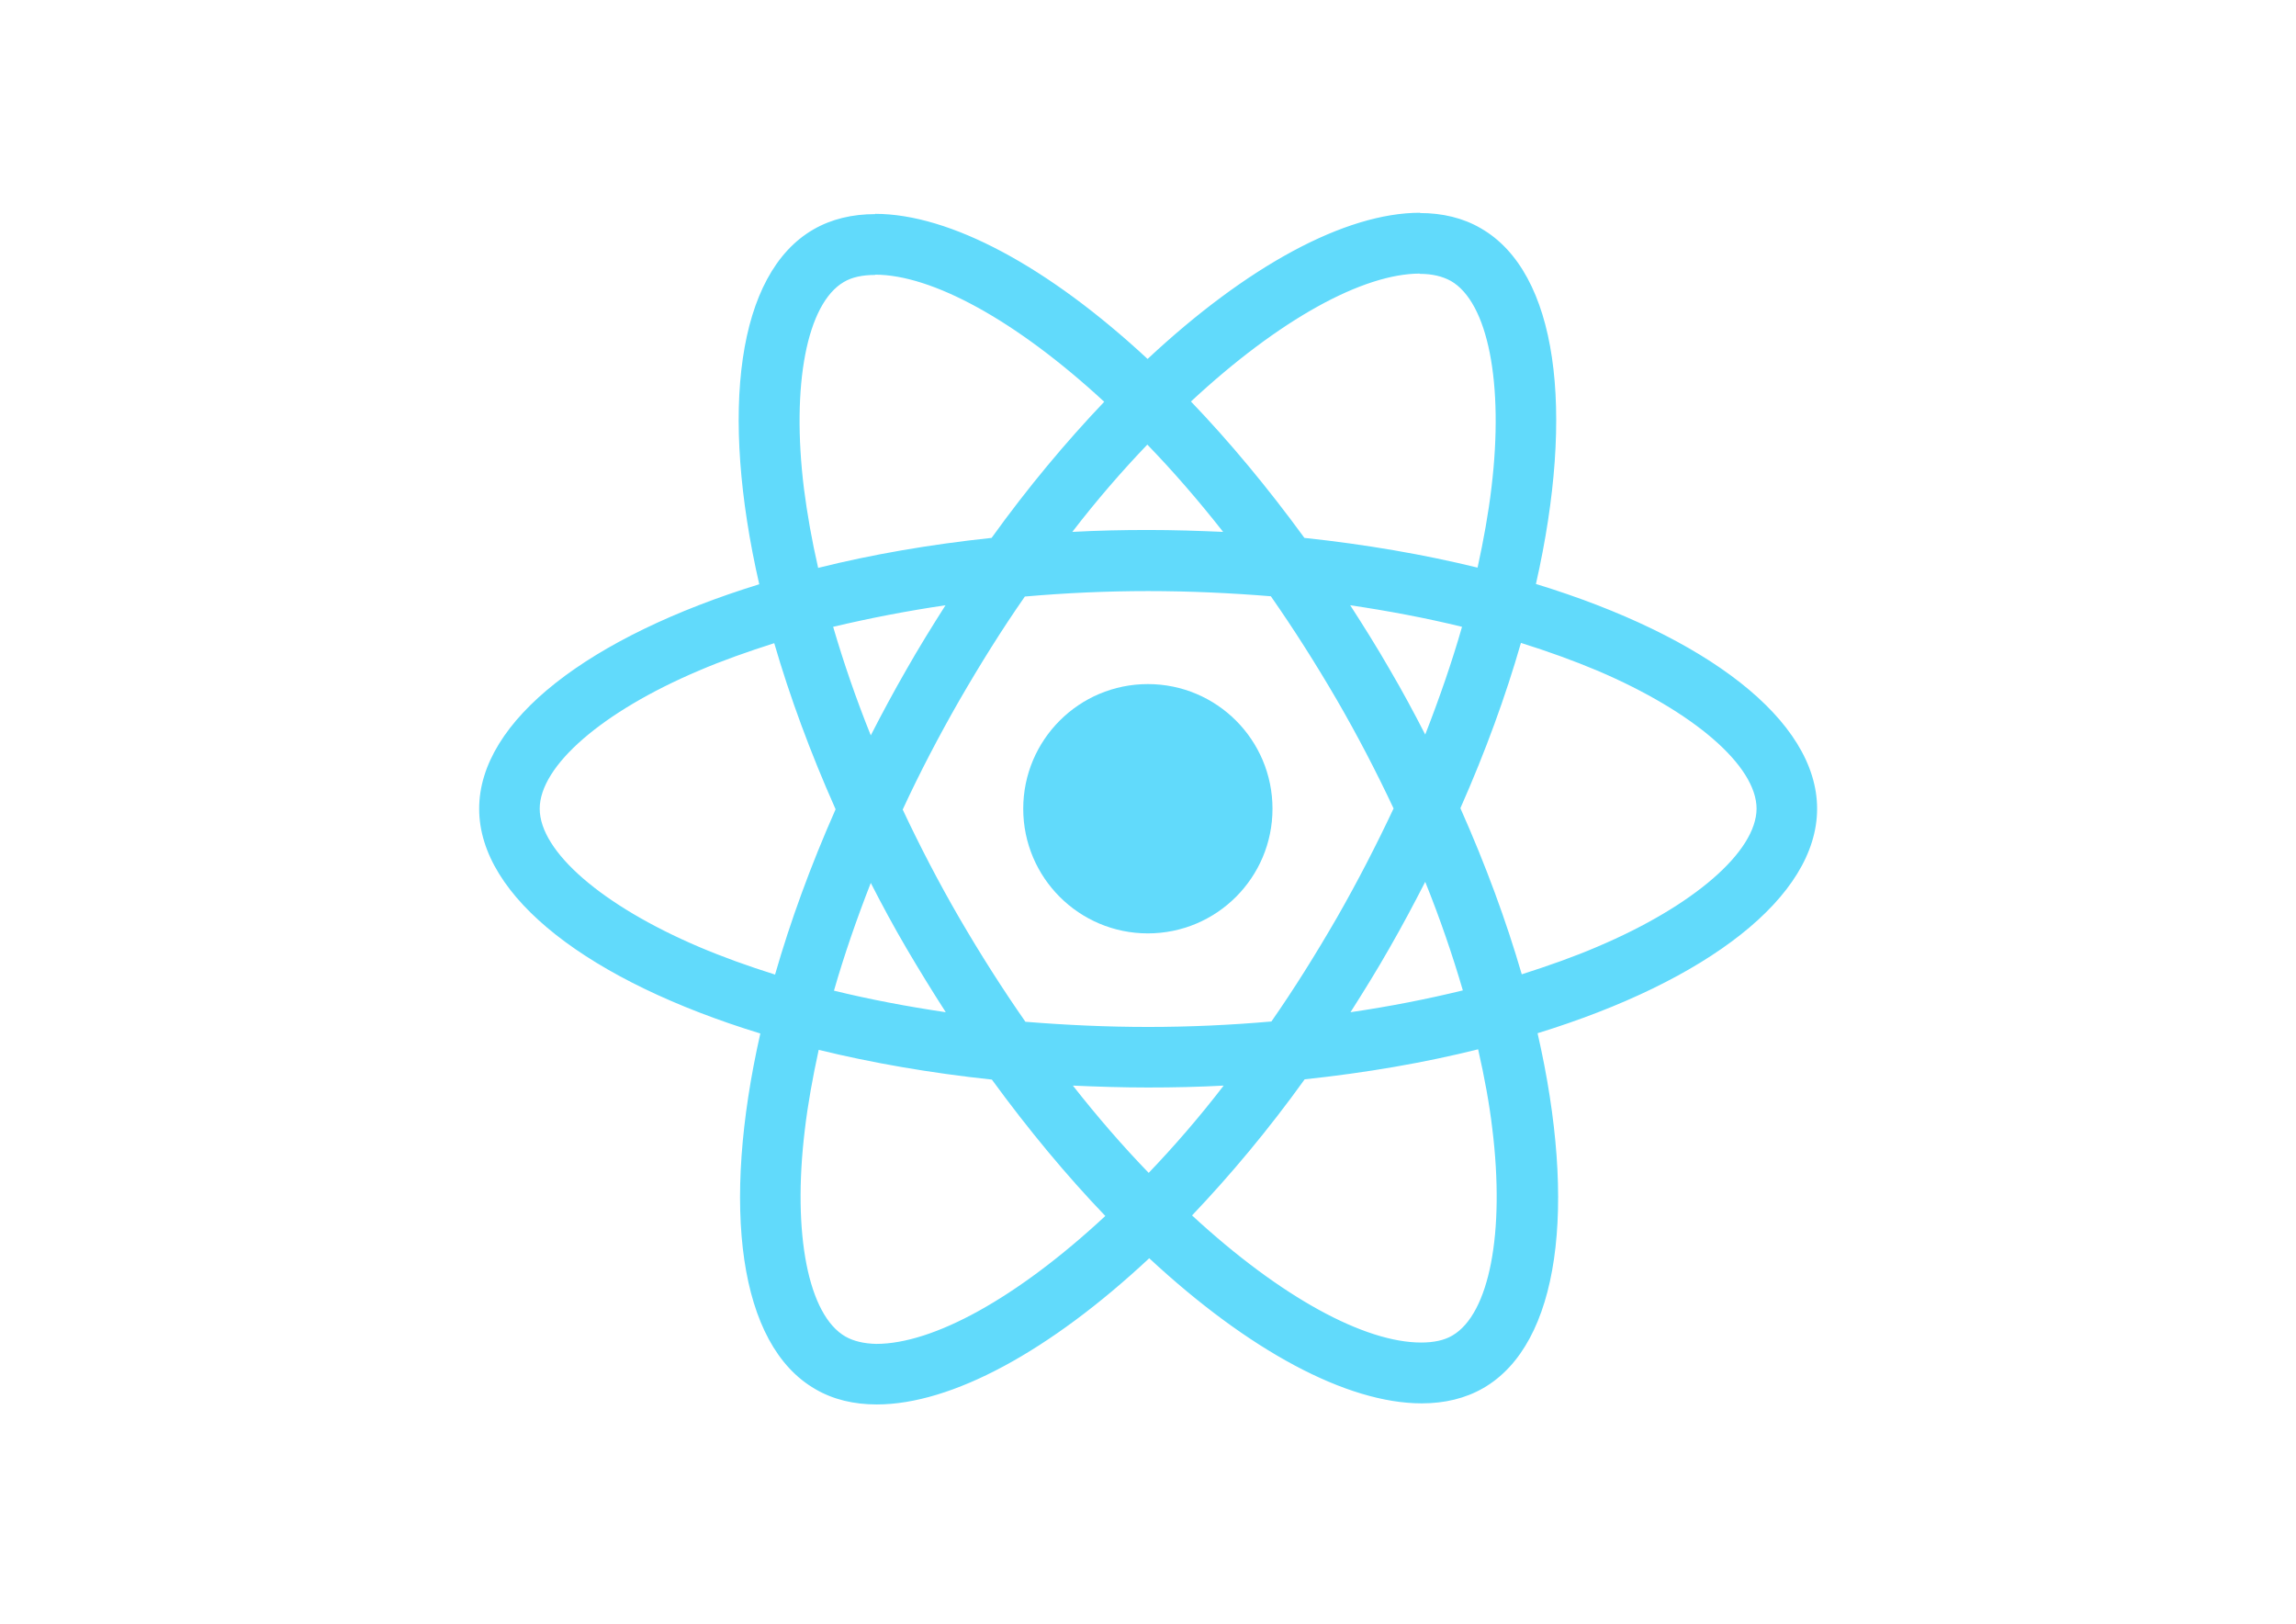
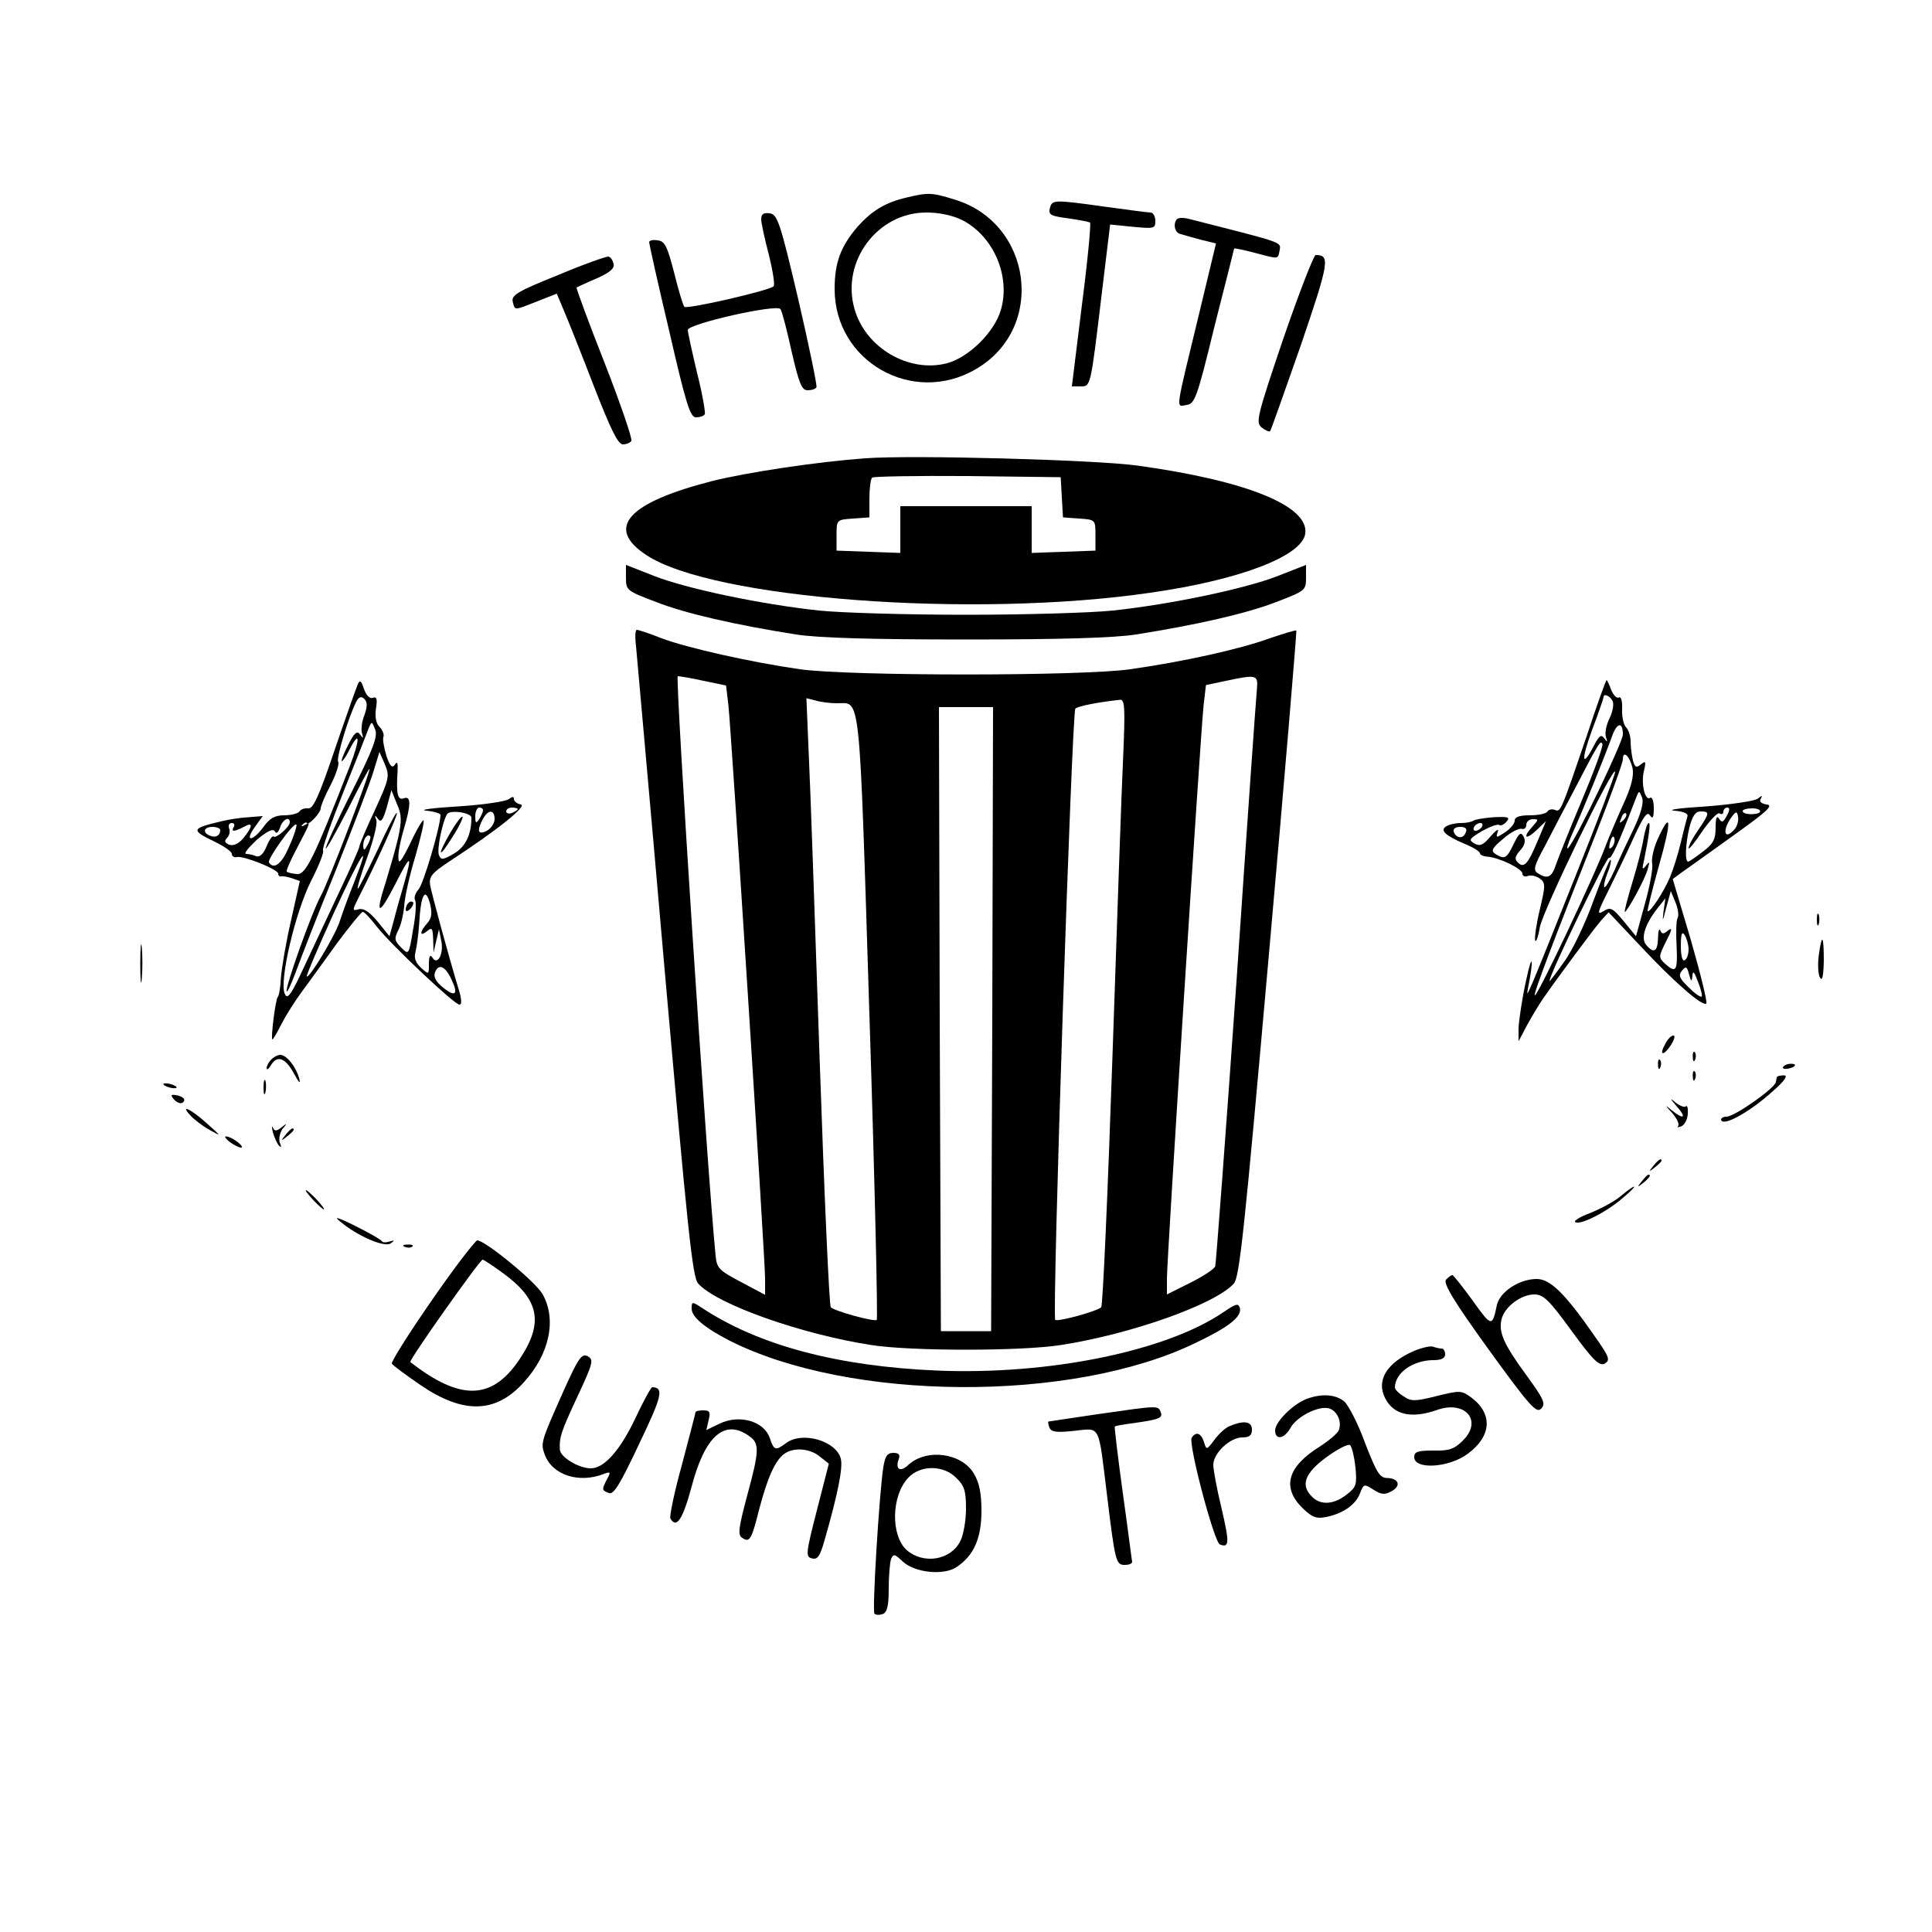
- <svg xmlns="http://www.w3.org/2000/svg" viewBox="0 0 841.9 595.3">
-   <g fill="#61DAFB">
-     <path d="M666.3 296.5c0-32.5-40.7-63.3-103.1-82.4 14.4-63.6 8-114.2-20.2-130.4-6.5-3.8-14.1-5.6-22.4-5.6v22.3c4.6 0 8.3.9 11.4 2.6 13.6 7.8 19.5 37.5 14.9 75.7-1.1 9.4-2.9 19.3-5.1 29.4-19.6-4.8-41-8.5-63.5-10.9-13.5-18.5-27.5-35.3-41.6-50 32.6-30.3 63.2-46.9 84-46.9V78c-27.5 0-63.5 19.6-99.9 53.6-36.4-33.8-72.4-53.2-99.9-53.2v22.3c20.7 0 51.4 16.5 84 46.6-14 14.7-28 31.4-41.3 49.9-22.6 2.4-44 6.1-63.6 11-2.3-10-4-19.7-5.2-29-4.7-38.2 1.1-67.9 14.6-75.8 3-1.8 6.9-2.6 11.5-2.6V78.5c-8.4 0-16 1.8-22.6 5.6-28.1 16.2-34.4 66.7-19.9 130.1-62.2 19.2-102.7 49.9-102.7 82.3 0 32.5 40.7 63.3 103.1 82.4-14.4 63.6-8 114.2 20.2 130.4 6.5 3.8 14.1 5.6 22.5 5.6 27.5 0 63.5-19.6 99.9-53.6 36.4 33.8 72.4 53.2 99.9 53.2 8.4 0 16-1.8 22.6-5.6 28.1-16.2 34.4-66.7 19.9-130.1 62-19.1 102.5-49.9 102.5-82.3zm-130.2-66.7c-3.7 12.9-8.3 26.2-13.5 39.5-4.1-8-8.4-16-13.1-24-4.6-8-9.5-15.8-14.4-23.4 14.2 2.1 27.9 4.7 41 7.9zm-45.8 106.5c-7.8 13.5-15.8 26.3-24.1 38.2-14.9 1.3-30 2-45.2 2-15.1 0-30.2-.7-45-1.9-8.3-11.9-16.4-24.6-24.2-38-7.6-13.1-14.5-26.4-20.8-39.8 6.2-13.4 13.2-26.8 20.7-39.9 7.8-13.5 15.8-26.3 24.1-38.2 14.9-1.3 30-2 45.2-2 15.1 0 30.2.7 45 1.9 8.3 11.9 16.4 24.6 24.2 38 7.6 13.1 14.5 26.4 20.8 39.8-6.3 13.4-13.2 26.8-20.7 39.9zm32.3-13c5.4 13.4 10 26.8 13.8 39.8-13.1 3.2-26.9 5.9-41.2 8 4.9-7.7 9.8-15.6 14.4-23.7 4.6-8 8.9-16.1 13-24.1zM421.2 430c-9.3-9.6-18.6-20.3-27.8-32 9 .4 18.2.7 27.5.7 9.4 0 18.7-.2 27.8-.7-9 11.7-18.3 22.4-27.5 32zm-74.4-58.9c-14.2-2.1-27.9-4.7-41-7.9 3.7-12.9 8.3-26.2 13.5-39.5 4.1 8 8.4 16 13.1 24 4.7 8 9.5 15.8 14.4 23.4zM420.7 163c9.3 9.6 18.6 20.3 27.8 32-9-.4-18.2-.7-27.5-.7-9.4 0-18.7.2-27.8.7 9-11.7 18.3-22.4 27.5-32zm-74 58.9c-4.9 7.7-9.8 15.6-14.4 23.7-4.6 8-8.9 16-13 24-5.4-13.4-10-26.8-13.8-39.8 13.1-3.1 26.9-5.8 41.2-7.9zm-90.5 125.2c-35.4-15.1-58.3-34.9-58.3-50.6 0-15.7 22.9-35.6 58.3-50.6 8.6-3.7 18-7 27.7-10.1 5.7 19.6 13.2 40 22.5 60.9-9.2 20.8-16.6 41.1-22.2 60.6-9.9-3.1-19.3-6.5-28-10.2zM310 490c-13.6-7.8-19.5-37.5-14.9-75.7 1.1-9.4 2.9-19.3 5.1-29.4 19.6 4.8 41 8.5 63.5 10.9 13.5 18.5 27.5 35.3 41.6 50-32.6 30.3-63.2 46.9-84 46.9-4.5-.1-8.3-1-11.3-2.7zm237.2-76.2c4.7 38.2-1.1 67.9-14.6 75.8-3 1.8-6.9 2.6-11.5 2.6-20.7 0-51.4-16.5-84-46.6 14-14.7 28-31.4 41.3-49.9 22.6-2.4 44-6.1 63.6-11 2.3 10.1 4.1 19.8 5.2 29.1zm38.5-66.7c-8.6 3.7-18 7-27.7 10.1-5.7-19.6-13.2-40-22.5-60.9 9.2-20.8 16.6-41.1 22.2-60.6 9.9 3.1 19.3 6.5 28.1 10.2 35.4 15.1 58.3 34.9 58.3 50.6-.1 15.7-23 35.6-58.4 50.6zM320.8 78.4z" />
-     <circle cx="420.9" cy="296.5" r="45.7" />
-     <path d="M520.5 78.1z" />
+ <svg xmlns="http://www.w3.org/2000/svg" version="1.0" width="500pt" height="500pt" viewBox="0 0 500 500" preserveAspectRatio="xMidYMid meet">
+   <g transform="translate(0,500) scale(0.1,-0.1)" fill="#000000" stroke="none">
+     <path d="M2347 4489 c-56 -13 -90 -34 -127 -75 -44 -51 -60 -93 -60 -162 0 -188 203 -303 366 -207 182 106 146 379 -57 439 -58 18 -67 18 -122 5z m144 -59 c81 -42 125 -146 99 -233 -17 -57 -83 -122 -139 -137 -99 -26 -212 40 -240 142 -34 122 60 248 186 248 34 0 68 -7 94 -20z" />
+     <path d="M2717 4461 c-4 -17 2 -20 47 -26 28 -4 54 -9 57 -11 3 -1 -6 -98 -21 -213 l-26 -211 22 0 c27 0 26 -4 55 237 l22 182 59 -6 c55 -5 58 -5 58 16 0 11 -6 21 -12 21 -7 0 -60 7 -118 15 -135 19 -137 18 -143 -4z" />
+     <path d="M1970 4433 c0 -10 9 -52 20 -93 10 -41 16 -78 12 -81 -11 -11 -224 -60 -231 -53 -3 3 -15 42 -26 87 -18 69 -24 83 -43 85 -12 2 -22 0 -22 -5 0 -4 23 -108 52 -230 43 -187 54 -223 69 -223 10 0 20 3 23 8 2 4 -6 52 -20 107 -13 55 -24 105 -24 111 0 16 231 68 240 54 4 -6 17 -56 29 -111 19 -82 26 -99 41 -99 10 0 21 3 23 8 2 4 -19 106 -47 227 -47 200 -54 220 -74 223 -16 2 -22 -2 -22 -15z" />
+     <path d="M3046 4433 c-10 -11 -7 -33 7 -38 6 -2 31 -9 53 -15 l41 -10 -44 -183 c-63 -260 -60 -239 -32 -235 21 3 27 18 72 203 28 110 51 201 51 202 1 1 26 -4 56 -12 61 -16 57 -17 62 9 3 20 7 18 -233 79 -14 4 -29 4 -33 0z" />
+     <path d="M1444 4288 c-105 -42 -121 -52 -117 -69 6 -23 2 -23 63 1 l51 20 18 -43 c10 -23 45 -111 77 -194 44 -113 63 -153 76 -153 9 0 19 4 22 9 3 5 -28 96 -69 201 -42 106 -74 194 -73 196 2 1 25 12 51 23 34 15 48 26 45 38 -2 9 -7 17 -13 19 -5 1 -65 -20 -131 -48z" />
+     <path d="M3321 4123 c-69 -204 -72 -217 -55 -230 9 -7 19 -11 21 -9 2 2 37 101 79 221 74 217 77 235 39 235 -5 0 -43 -98 -84 -217z" />
+     <path d="M2240 3814 c-124 -9 -305 -36 -397 -59 -219 -56 -277 -121 -171 -191 170 -114 846 -165 1305 -98 232 33 393 95 401 153 10 71 -150 137 -434 176 -106 15 -582 28 -704 19z m508 -101 l3 -52 42 -3 c42 -3 42 -3 42 -43 l0 -40 -82 -3 -83 -3 0 61 0 60 -170 0 -170 0 0 -60 0 -61 -82 3 -83 3 0 40 c0 40 0 40 43 43 l42 3 0 48 c0 26 3 51 7 55 4 3 115 5 247 4 l241 -3 3 -52z" />
+     <path d="M1620 3505 c0 -33 2 -34 78 -63 77 -30 204 -59 362 -84 58 -9 196 -13 440 -13 244 0 382 4 440 13 158 25 285 54 363 84 75 29 77 30 77 63 l0 33 -74 -29 c-85 -33 -276 -73 -425 -89 -57 -6 -229 -11 -381 -11 -152 0 -324 5 -381 11 -149 16 -340 56 -425 89 l-74 29 0 -33z" />
+     <path d="M1646 3328 c2 -24 36 -400 74 -837 60 -678 72 -797 87 -813 49 -54 267 -131 448 -159 103 -16 387 -16 490 0 181 28 399 105 448 159 15 16 28 142 91 853 41 459 72 835 71 837 -2 2 -34 -8 -72 -21 -75 -27 -218 -59 -358 -79 -124 -18 -726 -18 -855 0 -125 18 -292 55 -360 81 -30 12 -58 21 -62 21 -4 0 -5 -19 -2 -42z m175 -90 l58 -12 6 -50 c8 -74 95 -1433 95 -1484 l0 -43 -62 33 c-57 30 -63 36 -66 68 -23 232 -105 1500 -98 1500 5 0 36 -5 67 -12z m1432 -20 c-2 -18 -26 -359 -53 -758 -28 -399 -53 -730 -55 -737 -2 -7 -31 -26 -65 -43 l-60 -30 0 42 c0 51 87 1411 95 1484 l6 51 47 10 c84 18 88 17 85 -19z m-1088 -38 c63 -1 58 53 85 -806 14 -432 22 -788 19 -790 -8 -5 -110 23 -119 33 -4 4 -17 296 -29 648 -12 352 -24 705 -28 784 l-6 144 24 -6 c13 -4 38 -7 54 -7z m742 -132 c-4 -79 -16 -431 -28 -783 -12 -352 -25 -644 -29 -648 -9 -10 -111 -38 -119 -33 -9 6 43 1573 52 1582 7 7 61 17 116 23 12 1 13 -23 8 -141z m-339 -685 l-3 -808 -65 0 -65 0 -3 808 -2 807 70 0 70 0 -2 -807z" />
+     <path d="M926 3229 c-4 -9 -31 -85 -60 -170 -40 -119 -56 -153 -68 -151 -9 1 -19 -2 -23 -8 -3 -5 -21 -10 -39 -10 -24 0 -38 -7 -54 -30 -29 -39 -50 -39 -23 -1 l21 29 -37 -3 c-21 -1 -51 -6 -68 -10 -81 -19 -82 -23 -20 -53 25 -12 45 -26 45 -32 0 -6 6 -10 13 -8 17 4 107 -32 107 -43 0 -5 3 -8 8 -7 4 1 16 -1 28 -5 l20 -7 -23 -103 c-13 -56 -24 -122 -26 -147 -1 -25 -5 -47 -8 -50 -6 -5 -19 -110 -14 -110 2 0 13 19 24 41 12 23 36 61 54 85 18 24 58 80 90 124 33 44 62 80 66 80 4 0 20 -17 36 -38 39 -49 201 -202 214 -202 6 0 6 11 0 33 -30 99 -72 255 -76 277 -3 21 5 31 49 60 124 81 203 144 186 148 -10 2 -18 8 -18 14 0 7 -4 7 -13 0 -7 -6 -67 -15 -132 -19 -66 -4 -103 -9 -82 -11 20 -2 37 -7 37 -11 0 -29 -44 -179 -57 -193 -8 -9 -12 -21 -9 -27 4 -6 2 -40 -5 -77 -11 -66 -11 -66 -31 -46 -17 17 -18 23 -8 43 7 13 14 41 16 63 1 23 14 81 29 130 14 49 24 91 21 93 -2 2 -18 -24 -34 -59 -23 -47 -31 -57 -31 -38 -1 14 6 47 14 74 19 64 19 87 0 80 -16 -6 -20 12 -16 71 1 21 -1 26 -7 16 -7 -10 -13 -4 -22 23 -6 20 -10 42 -8 48 3 7 -2 19 -10 27 -9 9 -12 26 -9 47 4 25 2 32 -8 28 -8 -3 -17 6 -23 23 -7 22 -11 24 -16 12z m17 -80 c-7 -17 -9 -38 -6 -47 4 -14 3 -14 -5 -3 -8 11 -15 5 -31 -27 -12 -23 -19 -42 -16 -42 2 0 12 14 20 31 27 52 27 26 1 -42 -94 -241 -115 -284 -138 -281 -12 1 -23 4 -26 6 -2 2 9 28 25 58 37 71 38 72 22 63 -8 -5 -11 -4 -6 1 5 5 10 7 11 4 4 -8 36 27 36 38 0 6 11 33 26 61 14 28 23 55 19 60 -5 9 27 116 47 155 7 13 13 15 21 7 8 -8 8 -19 0 -42z m-34 -201 c-39 -77 -68 -142 -66 -144 2 -2 27 43 57 101 29 58 54 105 56 105 6 0 -106 -293 -125 -327 -24 -43 -95 -243 -89 -249 2 -2 12 20 23 49 10 28 56 147 103 262 46 116 91 232 99 260 l15 49 14 -32 c13 -31 11 -38 -26 -119 -22 -47 -40 -89 -40 -94 0 -4 -22 -54 -49 -111 -27 -57 -68 -145 -92 -196 -36 -78 -45 -90 -52 -74 -15 32 27 211 68 292 20 39 34 74 31 79 -3 4 21 72 53 152 32 79 61 153 65 164 8 19 8 19 17 -3 7 -18 -5 -50 -62 -164z m121 -118 c-7 -30 -22 -81 -32 -114 -28 -86 -18 -88 25 -4 40 79 45 79 23 2 -8 -27 -20 -69 -26 -93 l-12 -44 -30 37 c-21 26 -37 36 -49 33 -18 -5 -18 -4 0 32 44 86 102 214 98 217 -2 3 -25 -41 -50 -96 -26 -55 -49 -100 -51 -100 -3 0 8 36 24 80 16 44 27 87 24 97 -5 14 -4 15 4 4 8 -11 13 -4 23 30 l12 44 14 -35 c13 -29 13 -44 3 -90z m220 73 c0 -5 -5 -15 -10 -23 -8 -12 -10 -11 -10 8 0 12 5 22 10 22 6 0 10 -3 10 -7z m90 3 c0 -2 -7 -6 -15 -10 -8 -3 -15 -1 -15 4 0 6 7 10 15 10 8 0 15 -2 15 -4z m-120 -22 c0 -44 -15 -75 -45 -93 -29 -17 -34 -17 -39 -4 -6 14 9 86 21 106 7 12 63 4 63 -9z m60 -4 c0 -10 -9 -24 -20 -30 -23 -12 -27 -1 -10 31 14 25 30 24 30 -1z m-530 -8 c0 -12 -36 -43 -42 -37 -3 3 -11 -8 -18 -25 -8 -20 -18 -29 -27 -26 -8 4 -20 6 -26 6 -7 1 6 16 27 36 27 23 42 30 47 23 4 -8 9 -4 14 10 6 20 25 30 25 13z m-145 -12 c-8 -13 1 -13 26 0 24 14 24 2 -1 -29 -13 -15 -26 -21 -37 -17 -12 5 -13 10 -5 18 6 6 8 17 5 24 -3 8 0 14 7 14 6 0 8 -4 5 -10z m144 -49 c-19 -46 -40 -63 -53 -43 -5 8 64 105 71 98 2 -2 -5 -27 -18 -55z m-179 41 c0 -14 -11 -21 -26 -15 -21 8 -17 23 6 23 11 0 20 -4 20 -8z m381 -39 c-8 -15 -10 -15 -11 -2 0 17 10 32 18 25 2 -3 -1 -13 -7 -23z m-34 -95 c-14 -35 -31 -81 -38 -103 -13 -39 -79 -148 -85 -142 -2 2 29 74 68 160 72 157 102 204 55 85z m189 -107 c-20 -22 -21 -37 -1 -21 13 11 15 8 16 -21 l1 -34 7 30 7 30 6 -30 c7 -34 -10 -65 -23 -43 -6 9 -9 3 -9 -16 0 -29 0 -29 -21 -10 -13 12 -18 25 -14 39 3 11 8 46 10 77 4 73 16 94 28 49 6 -25 4 -37 -7 -50z m62 -145 c19 -39 11 -48 -21 -22 -19 15 -26 28 -21 40 9 23 26 16 42 -18z" />
+     <path d="M1166 2846 c-36 -62 -32 -72 5 -12 17 26 28 50 26 52 -3 3 -16 -15 -31 -40z" />
+     <path d="M4107 3097 c-68 -199 -68 -199 -83 -193 -7 3 -16 1 -19 -4 -4 -6 -24 -10 -46 -10 -26 0 -39 -4 -39 -14 0 -7 -11 -21 -25 -30 -23 -15 -24 -15 -19 1 4 10 -4 5 -18 -11 -19 -23 -28 -27 -42 -19 -16 9 -14 12 19 32 20 11 40 19 45 16 4 -3 13 1 19 9 10 11 4 13 -34 11 -26 -2 -49 -6 -52 -9 -4 -3 -18 -6 -32 -6 -14 0 -32 -4 -39 -9 -16 -10 -1 -24 51 -46 20 -8 37 -19 37 -23 0 -4 8 -8 19 -9 30 -2 91 -31 91 -44 0 -6 6 -9 14 -6 8 3 21 0 30 -6 16 -11 16 -18 1 -81 -9 -37 -14 -73 -12 -80 2 -6 8 9 12 34 7 42 195 430 195 402 0 -6 -44 -123 -99 -260 -125 -314 -133 -332 -127 -302 16 79 12 100 -4 25 -11 -49 -19 -106 -20 -125 l0 -35 21 40 c12 22 31 54 42 70 41 59 131 180 150 202 l20 22 84 -89 c88 -94 160 -156 169 -147 3 3 -15 77 -40 164 l-47 158 23 17 c13 9 73 52 133 95 88 63 106 79 87 81 -14 2 -20 8 -15 15 5 9 3 9 -8 0 -8 -6 -68 -15 -134 -20 -66 -4 -103 -9 -82 -11 25 -2 37 -8 34 -15 -2 -7 -10 -37 -17 -67 -7 -30 -20 -71 -28 -90 -16 -38 -52 -93 -58 -88 -1 2 12 56 30 120 33 116 31 144 -5 64 -10 -23 -16 -51 -13 -62 2 -10 -6 -57 -19 -103 l-23 -84 -32 39 c-29 35 -34 37 -52 26 -18 -11 -16 -4 11 50 17 34 47 96 66 138 26 57 36 71 43 60 7 -11 10 -6 10 18 0 19 -4 31 -10 27 -13 -8 -24 39 -15 72 5 22 4 25 -8 15 -12 -10 -16 -8 -21 10 -3 13 -6 34 -6 49 0 14 -5 30 -12 37 -6 6 -11 27 -10 47 1 21 -3 33 -8 30 -6 -3 -14 5 -20 19 -5 14 -11 26 -12 26 -2 0 -25 -64 -51 -143z m67 87 c3 -8 -1 -28 -9 -44 -8 -16 -12 -37 -9 -47 5 -14 4 -15 -4 -4 -8 11 -13 8 -26 -17 -32 -62 -35 -41 -6 38 17 45 30 83 30 86 0 11 19 2 24 -12z m26 -85 c0 -19 -123 -276 -142 -294 -5 -5 -1 10 10 35 28 61 87 207 103 252 13 38 29 42 29 7z m-106 -170 c-31 -73 -61 -149 -67 -166 -11 -34 -22 -39 -47 -23 -13 8 -10 19 19 72 18 35 54 104 80 153 59 114 64 121 68 109 2 -6 -22 -71 -53 -145z m131 83 c4 -20 -3 -49 -26 -98 -17 -38 -37 -85 -44 -104 -26 -71 -177 -391 -183 -386 -4 4 50 145 162 428 36 92 66 174 66 183 0 25 18 8 25 -23z m3 -157 c-16 -33 -39 -81 -50 -108 -12 -26 -23 -45 -26 -43 -2 3 1 19 8 36 7 17 11 33 8 35 -2 2 -21 -44 -43 -103 -21 -59 -55 -131 -77 -161 -21 -30 -38 -52 -38 -50 0 17 148 323 154 319 6 -4 25 37 70 155 8 20 8 20 16 0 4 -13 -3 -40 -22 -80z m241 34 c-9 -17 -13 -19 -20 -8 -6 10 -9 2 -9 -23 0 -30 -6 -42 -33 -62 -19 -15 -36 -26 -38 -26 -9 0 -7 46 3 88 8 31 16 42 29 42 24 0 24 -4 -6 -48 -14 -20 -25 -41 -25 -47 0 -5 16 14 35 43 20 29 40 50 45 47 6 -4 10 -1 10 4 0 6 5 11 10 11 7 0 7 -7 -1 -21z m86 10 c-6 -9 -45 -8 -45 2 0 4 11 7 25 7 13 0 22 -4 20 -9z m-354 -22 c-10 -9 -11 -8 -5 6 3 10 9 15 12 12 3 -3 0 -11 -7 -18z m289 -22 c-29 -34 -34 -2 -6 34 9 12 12 11 14 -3 2 -9 -2 -23 -8 -31z m-523 7 c-27 -29 -20 -38 9 -11 l25 24 -21 -50 c-26 -62 -36 -73 -52 -57 -9 9 -7 16 6 31 12 13 15 25 9 36 -7 13 -12 9 -26 -20 -18 -37 -23 -40 -47 -25 -12 8 -9 15 20 39 19 17 41 28 48 26 6 -2 12 2 12 10 0 8 7 15 17 15 15 0 15 -1 0 -18z m-132 -2 c-3 -5 -11 -10 -16 -10 -6 0 -7 5 -4 10 3 6 11 10 16 10 6 0 7 -4 4 -10z m-42 -15 c-6 -17 -25 -15 -31 3 -2 7 5 12 17 12 14 0 19 -5 14 -15z m379 -37 c-8 -8 -9 -4 -5 13 4 13 8 18 11 10 2 -7 -1 -18 -6 -23z m170 -183 c-4 -5 -5 -38 -3 -72 3 -66 -1 -73 -30 -47 -17 16 -17 18 3 58 15 29 17 37 5 28 -12 -10 -16 -10 -20 0 -3 7 -6 -2 -6 -19 -1 -36 -11 -42 -31 -18 -14 17 -3 53 30 95 l20 25 -5 -35 c-3 -27 -2 -25 7 10 l12 44 12 -29 c7 -17 9 -34 6 -40z m28 -82 c0 -12 -4 -25 -10 -28 -6 -4 -10 11 -10 37 0 31 3 39 10 28 5 -8 10 -25 10 -37z m10 -68 c1 14 5 10 14 -15 8 -19 12 -37 10 -39 -3 -3 -18 8 -34 24 -24 23 -27 31 -17 43 10 12 13 11 18 -9 6 -21 7 -21 9 -4z" />
+     <path d="M4254 2833 c-3 -21 -16 -73 -29 -115 -13 -43 -22 -78 -20 -78 6 0 53 86 59 110 6 20 5 22 -4 10 -9 -12 -11 -10 -6 10 14 69 18 100 13 100 -4 0 -9 -17 -13 -37z" />
+     <path d="M1057 2663 c-4 -3 -7 -11 -7 -17 0 -6 5 -5 12 2 6 6 9 14 7 17 -3 3 -9 2 -12 -2z" />
+     <path d="M4702 2620 c0 -14 2 -19 5 -12 2 6 2 18 0 25 -3 6 -5 1 -5 -13z" />
+     <path d="M363 2505 c0 -44 2 -61 4 -37 2 23 2 59 0 80 -2 20 -4 1 -4 -43z" />
+     <path d="M4707 2528 c-3 -23 -2 -49 3 -58 6 -10 9 3 10 43 0 67 -5 74 -13 15z" />
+     <path d="M4310 2299 c-17 -30 -6 -34 14 -4 9 14 12 25 7 25 -6 0 -15 -9 -21 -21z" />
+     <path d="M4381 2264 c0 -11 3 -14 6 -6 3 7 2 16 -1 19 -3 4 -6 -2 -5 -13z" />
+     <path d="M702 2258 c-7 -7 -12 -17 -12 -22 0 -6 5 -3 11 7 16 27 37 20 59 -20 14 -26 19 -30 14 -13 -8 29 -32 60 -49 60 -6 0 -16 -5 -23 -12z" />
+     <path d="M4291 2244 c0 -11 3 -14 6 -6 3 7 2 16 -1 19 -3 4 -6 -2 -5 -13z" />
+     <path d="M4615 2239 c-3 -4 2 -6 10 -5 21 3 28 13 10 13 -9 0 -18 -4 -20 -8z" />
+     <path d="M4381 2214 c0 -11 3 -14 6 -6 3 7 2 16 -1 19 -3 4 -6 -2 -5 -13z" />
+     <path d="M4599 2213 c-1 -1 -2 -7 -3 -13 -2 -16 -107 -90 -128 -90 -10 0 -16 -5 -13 -10 9 -14 77 25 133 76 31 27 40 41 29 41 -9 0 -18 -2 -18 -4z" />
+     <path d="M682 2185 c0 -16 2 -22 5 -12 2 9 2 23 0 30 -3 6 -5 -1 -5 -18z" />
+     <path d="M424 2192 c4 -3 14 -7 22 -8 9 -1 13 0 10 4 -4 3 -14 7 -22 8 -9 1 -13 0 -10 -4z" />
+     <path d="M451 2154 c6 -7 16 -11 21 -8 11 7 3 17 -18 20 -12 2 -13 -1 -3 -12z" />
+     <path d="M4339 2137 c27 -30 19 -36 -13 -10 -18 15 -18 14 2 -8 12 -14 19 -29 15 -33 -4 -4 -1 -4 8 -1 8 3 16 17 17 32 1 14 -1 23 -5 20 -3 -4 -16 1 -27 10 -15 13 -14 10 3 -10z" />
+     <path d="M493 2113 c9 -10 31 -27 49 -37 32 -18 32 -18 -7 17 -41 37 -71 51 -42 20z" />
+     <path d="M706 2070 c4 -14 11 -29 16 -35 6 -6 7 -4 2 8 -3 9 0 25 7 35 13 15 12 16 -3 4 -13 -10 -17 -10 -22 0 -3 7 -3 2 0 -12z" />
+     <path d="M739 2063 c-13 -16 -12 -17 4 -4 9 7 17 15 17 17 0 8 -8 3 -21 -13z" />
+     <path d="M594 2045 c11 -8 24 -15 30 -15 5 0 1 7 -10 15 -10 8 -23 14 -29 14 -5 0 -1 -6 9 -14z" />
+     <path d="M4279 1983 c-13 -16 -12 -17 4 -4 9 7 17 15 17 17 0 8 -8 3 -21 -13z" />
+     <path d="M4249 1943 c-13 -16 -12 -17 4 -4 16 13 21 21 13 21 -2 0 -10 -8 -17 -17z" />
+     <path d="M4195 1905 c-16 -14 -52 -33 -79 -44 -27 -10 -45 -21 -39 -24 13 -8 81 26 123 63 42 35 37 40 -5 5z" />
+     <path d="M810 1895 c13 -14 26 -25 28 -25 3 0 -5 11 -18 25 -13 14 -26 25 -28 25 -3 0 5 -11 18 -25z" />
+     <path d="M880 1839 c45 -38 115 -68 131 -57 11 8 11 9 -3 5 -9 -3 -18 -3 -20 1 -2 4 -32 21 -68 39 -46 23 -58 26 -40 12z" />
+     <path d="M1117 1634 c-59 -85 -105 -158 -103 -163 3 -5 37 -30 75 -56 110 -75 194 -73 266 7 68 74 86 164 49 229 -19 33 -149 139 -169 139 -5 -1 -59 -70 -118 -156z m185 71 c92 -67 105 -126 47 -216 -72 -113 -155 -117 -287 -14 -5 4 180 265 187 265 3 0 27 -16 53 -35z" />
+     <path d="M1048 1773 c7 -3 16 -2 19 1 4 3 -2 6 -13 5 -11 0 -14 -3 -6 -6z" />
+     <path d="M3742 1688 c-7 -10 22 -58 111 -181 105 -145 123 -165 135 -153 13 13 8 24 -37 86 -60 82 -73 112 -65 146 8 32 50 64 85 64 23 0 38 -14 96 -94 57 -78 72 -92 86 -85 15 9 12 17 -26 71 -77 111 -115 148 -150 148 -45 0 -95 -33 -103 -67 -12 -58 -14 -57 -62 10 -26 36 -50 66 -53 67 -4 0 -11 -6 -17 -12z" />
+     <path d="M1790 1613 c0 -21 33 -49 97 -82 311 -158 888 -162 1208 -6 86 41 118 67 114 89 -4 14 -9 13 -43 -10 -148 -101 -452 -163 -741 -151 -257 11 -461 65 -608 162 -26 17 -27 17 -27 -2z" />
+     <path d="M3660 1504 c-72 -31 -99 -77 -75 -123 22 -43 68 -53 134 -30 73 26 119 -28 67 -79 -22 -22 -35 -27 -76 -26 -41 0 -50 -3 -50 -17 0 -33 90 -28 139 9 61 45 65 103 9 145 -26 19 -29 19 -90 4 -56 -14 -66 -14 -85 -1 -13 8 -23 18 -23 23 0 38 47 71 100 71 20 0 30 5 30 15 0 8 -4 15 -9 15 -5 0 -15 2 -23 5 -7 2 -29 -3 -48 -11z" />
+     <path d="M1457 1397 c-58 -130 -58 -132 -47 -162 20 -53 89 -75 154 -49 16 6 17 4 7 -14 -14 -27 -14 -29 5 -36 12 -5 29 23 78 127 59 123 65 146 34 147 -3 0 -23 -36 -44 -81 -39 -82 -80 -129 -115 -129 -31 0 -79 29 -80 48 -2 32 3 47 46 139 40 86 42 94 26 103 -16 8 -24 -4 -64 -93z" />
+     <path d="M3380 1379 c-35 -14 -80 -59 -80 -81 0 -26 24 -22 40 7 16 29 73 58 100 50 21 -7 33 -34 25 -56 -3 -8 -25 -27 -50 -43 -83 -52 -98 -105 -45 -158 26 -25 36 -29 62 -24 44 9 77 32 88 62 9 24 11 24 34 9 20 -13 29 -14 46 -5 27 14 21 34 -10 35 -19 0 -27 13 -57 90 -18 50 -43 98 -54 108 -23 19 -60 21 -99 6z m128 -177 c4 -44 2 -51 -23 -70 -33 -26 -67 -28 -89 -6 -31 30 -20 61 37 103 29 21 56 35 61 31 5 -5 11 -31 14 -58z" />
+     <path d="M2840 1340 c-69 -10 -126 -19 -127 -19 -1 -1 0 -8 3 -16 5 -11 18 -13 64 -8 69 7 62 21 85 -167 21 -172 23 -180 46 -180 10 0 19 3 19 8 -1 4 -11 84 -24 177 -13 94 -22 171 -21 173 1 2 20 5 41 8 74 10 84 14 78 29 -7 18 -4 18 -164 -5z" />
+     <path d="M1800 1345 c0 -2 -16 -63 -35 -135 -20 -72 -33 -135 -30 -140 16 -27 32 -2 55 83 34 130 85 176 148 131 28 -19 28 -36 -5 -157 -22 -83 -24 -100 -12 -107 19 -13 24 -5 44 75 21 80 41 125 64 142 24 18 66 15 92 -6 l24 -19 -31 -121 c-29 -112 -29 -120 -13 -124 15 -4 21 5 33 47 34 119 48 187 42 211 -12 46 -100 72 -142 40 -27 -20 -31 -19 -42 14 -15 43 -78 61 -129 37 l-35 -17 6 26 c5 21 3 25 -14 25 -11 0 -20 -2 -20 -5z" />
+     <path d="M3184 1310 c-12 -4 -30 -21 -41 -36 -20 -27 -21 -27 -27 -6 -8 24 -21 28 -32 11 -9 -16 58 -270 73 -276 25 -10 25 5 4 95 -12 49 -21 99 -21 111 0 30 43 71 75 71 18 0 25 5 25 20 0 21 -19 25 -56 10z" />
+     <path d="M2286 1203 c-11 -73 -29 -373 -23 -379 3 -4 13 -4 22 -1 11 5 15 21 15 66 0 33 3 67 6 76 6 14 9 14 30 -6 31 -29 105 -37 139 -15 45 30 65 74 65 146 0 47 -6 74 -20 97 -32 53 -122 65 -169 22 -21 -20 -35 -12 -25 15 4 11 0 16 -14 16 -16 0 -21 -8 -26 -37z m189 -28 c21 -20 25 -34 25 -80 0 -31 -7 -69 -15 -84 -25 -49 -95 -60 -138 -23 -42 37 -41 141 4 188 31 33 91 33 124 -1z" />
  </g>
</svg>
